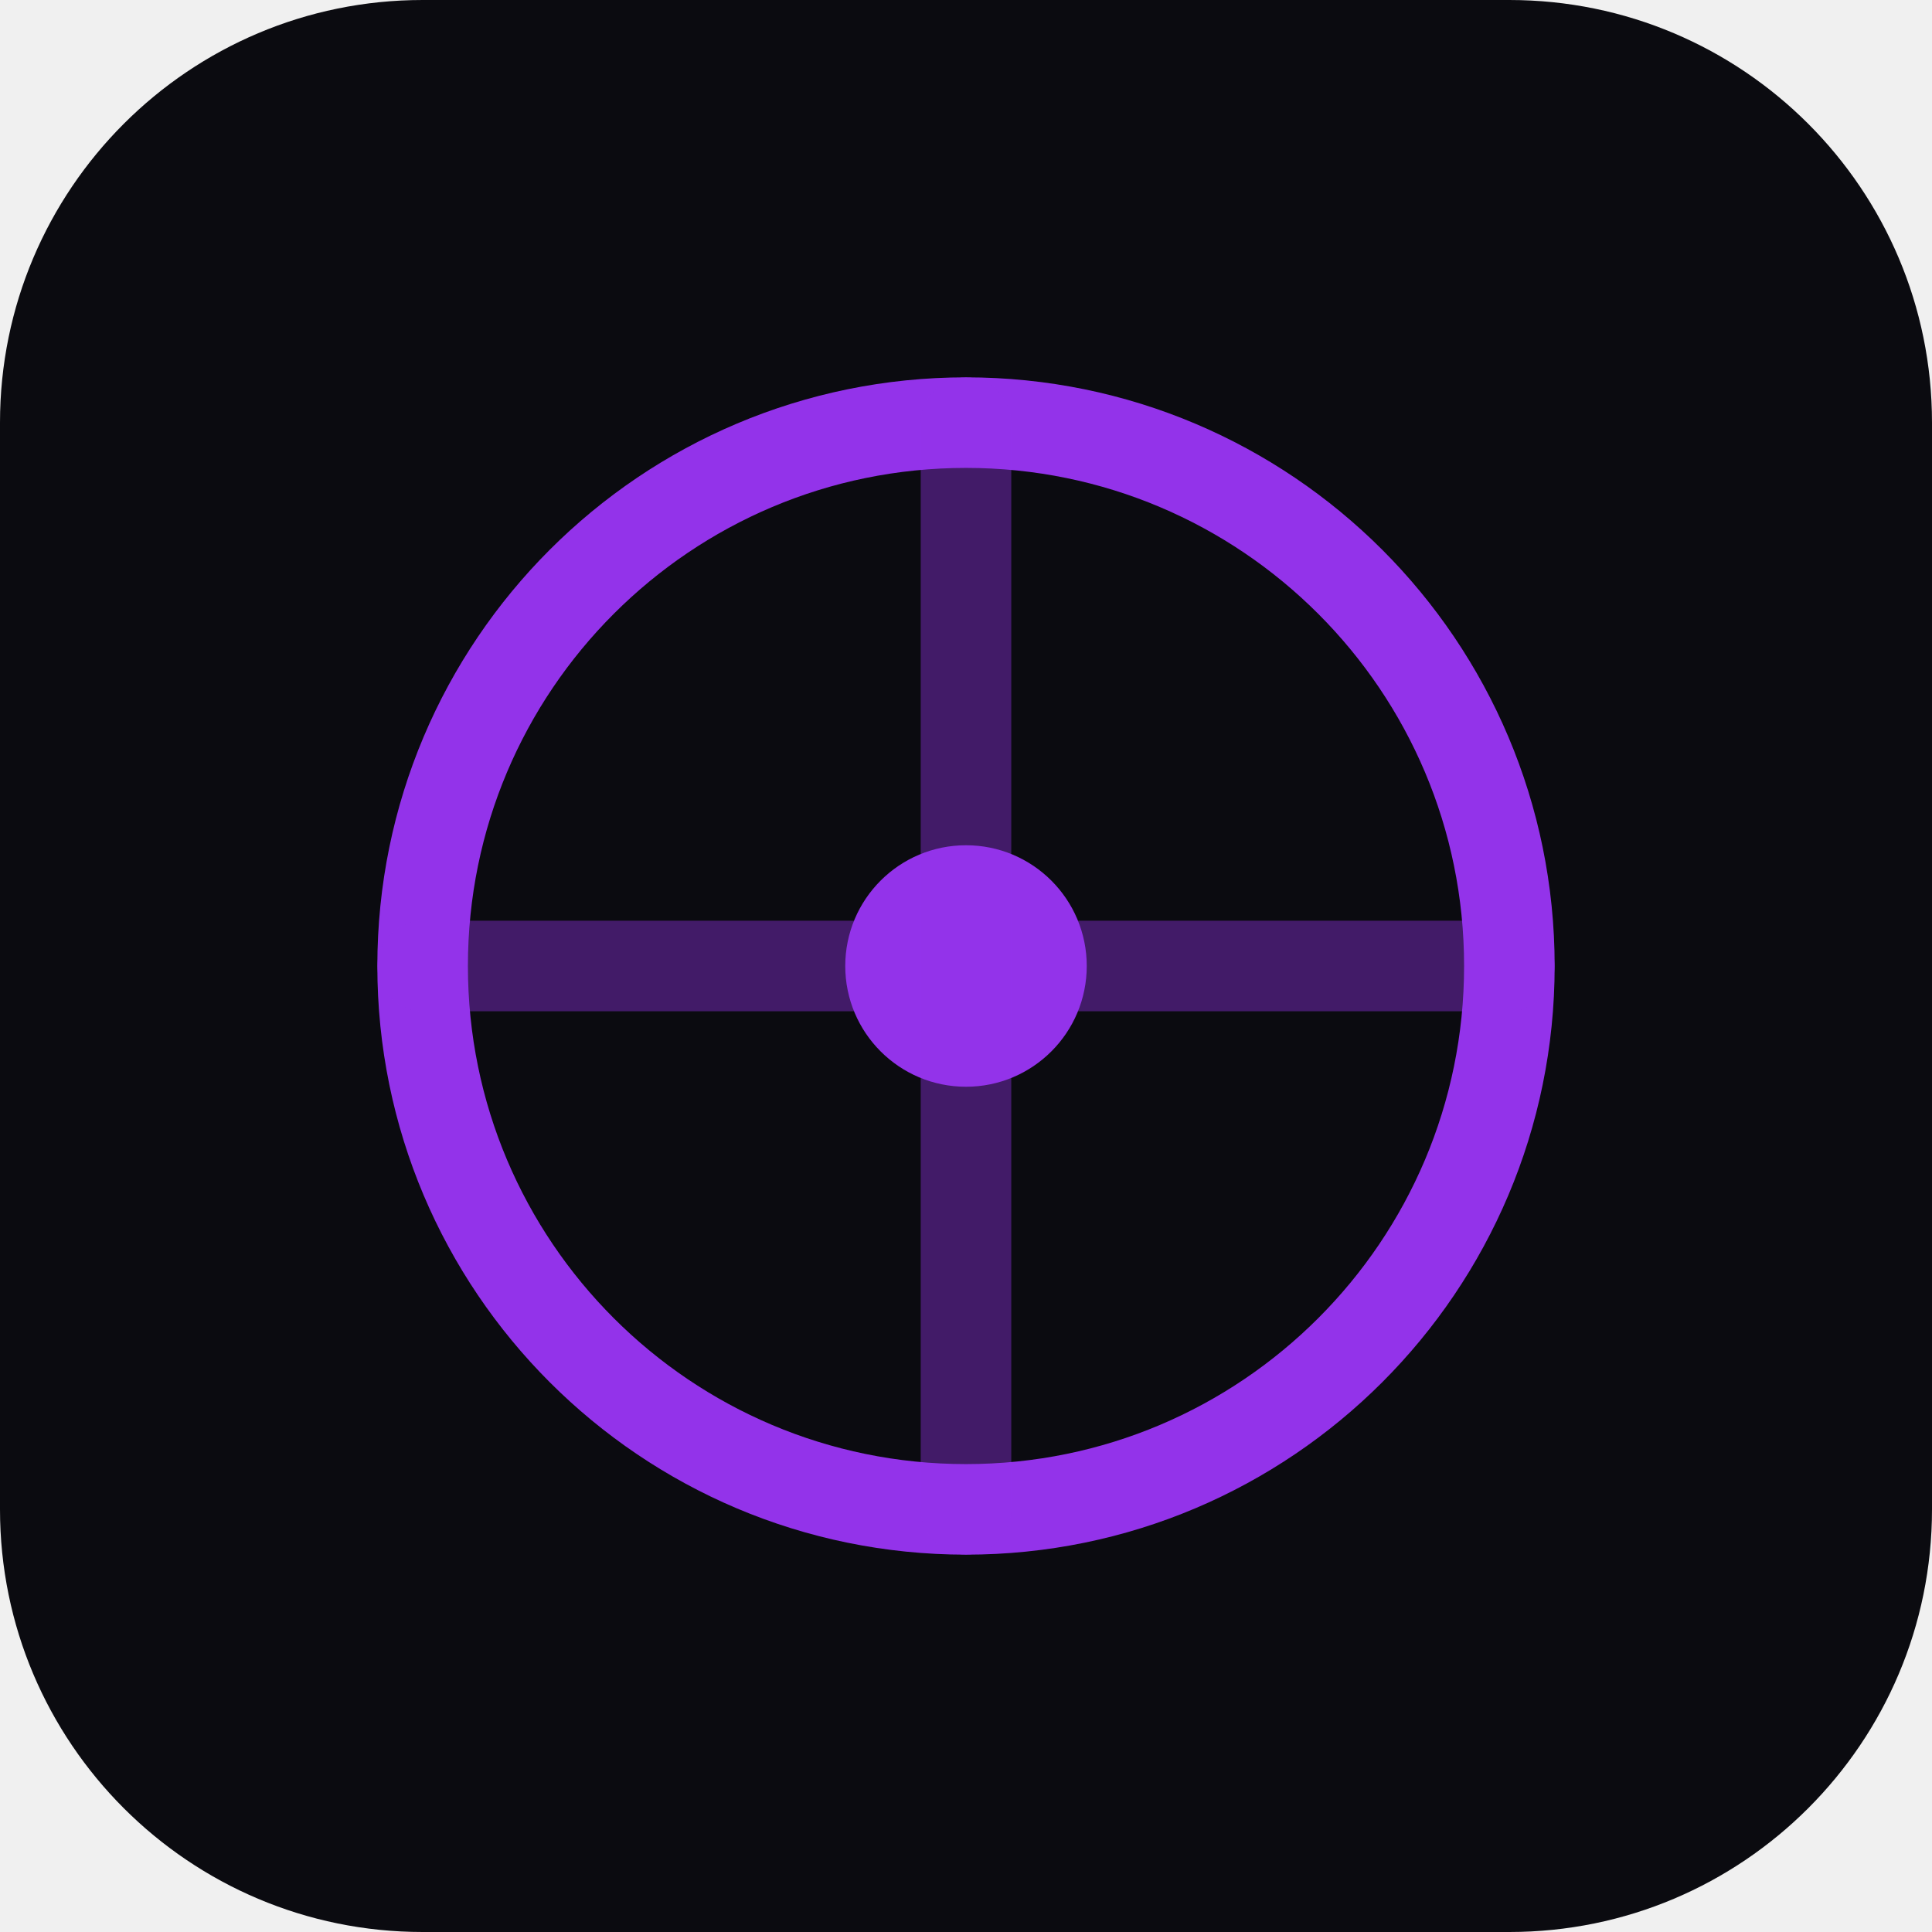
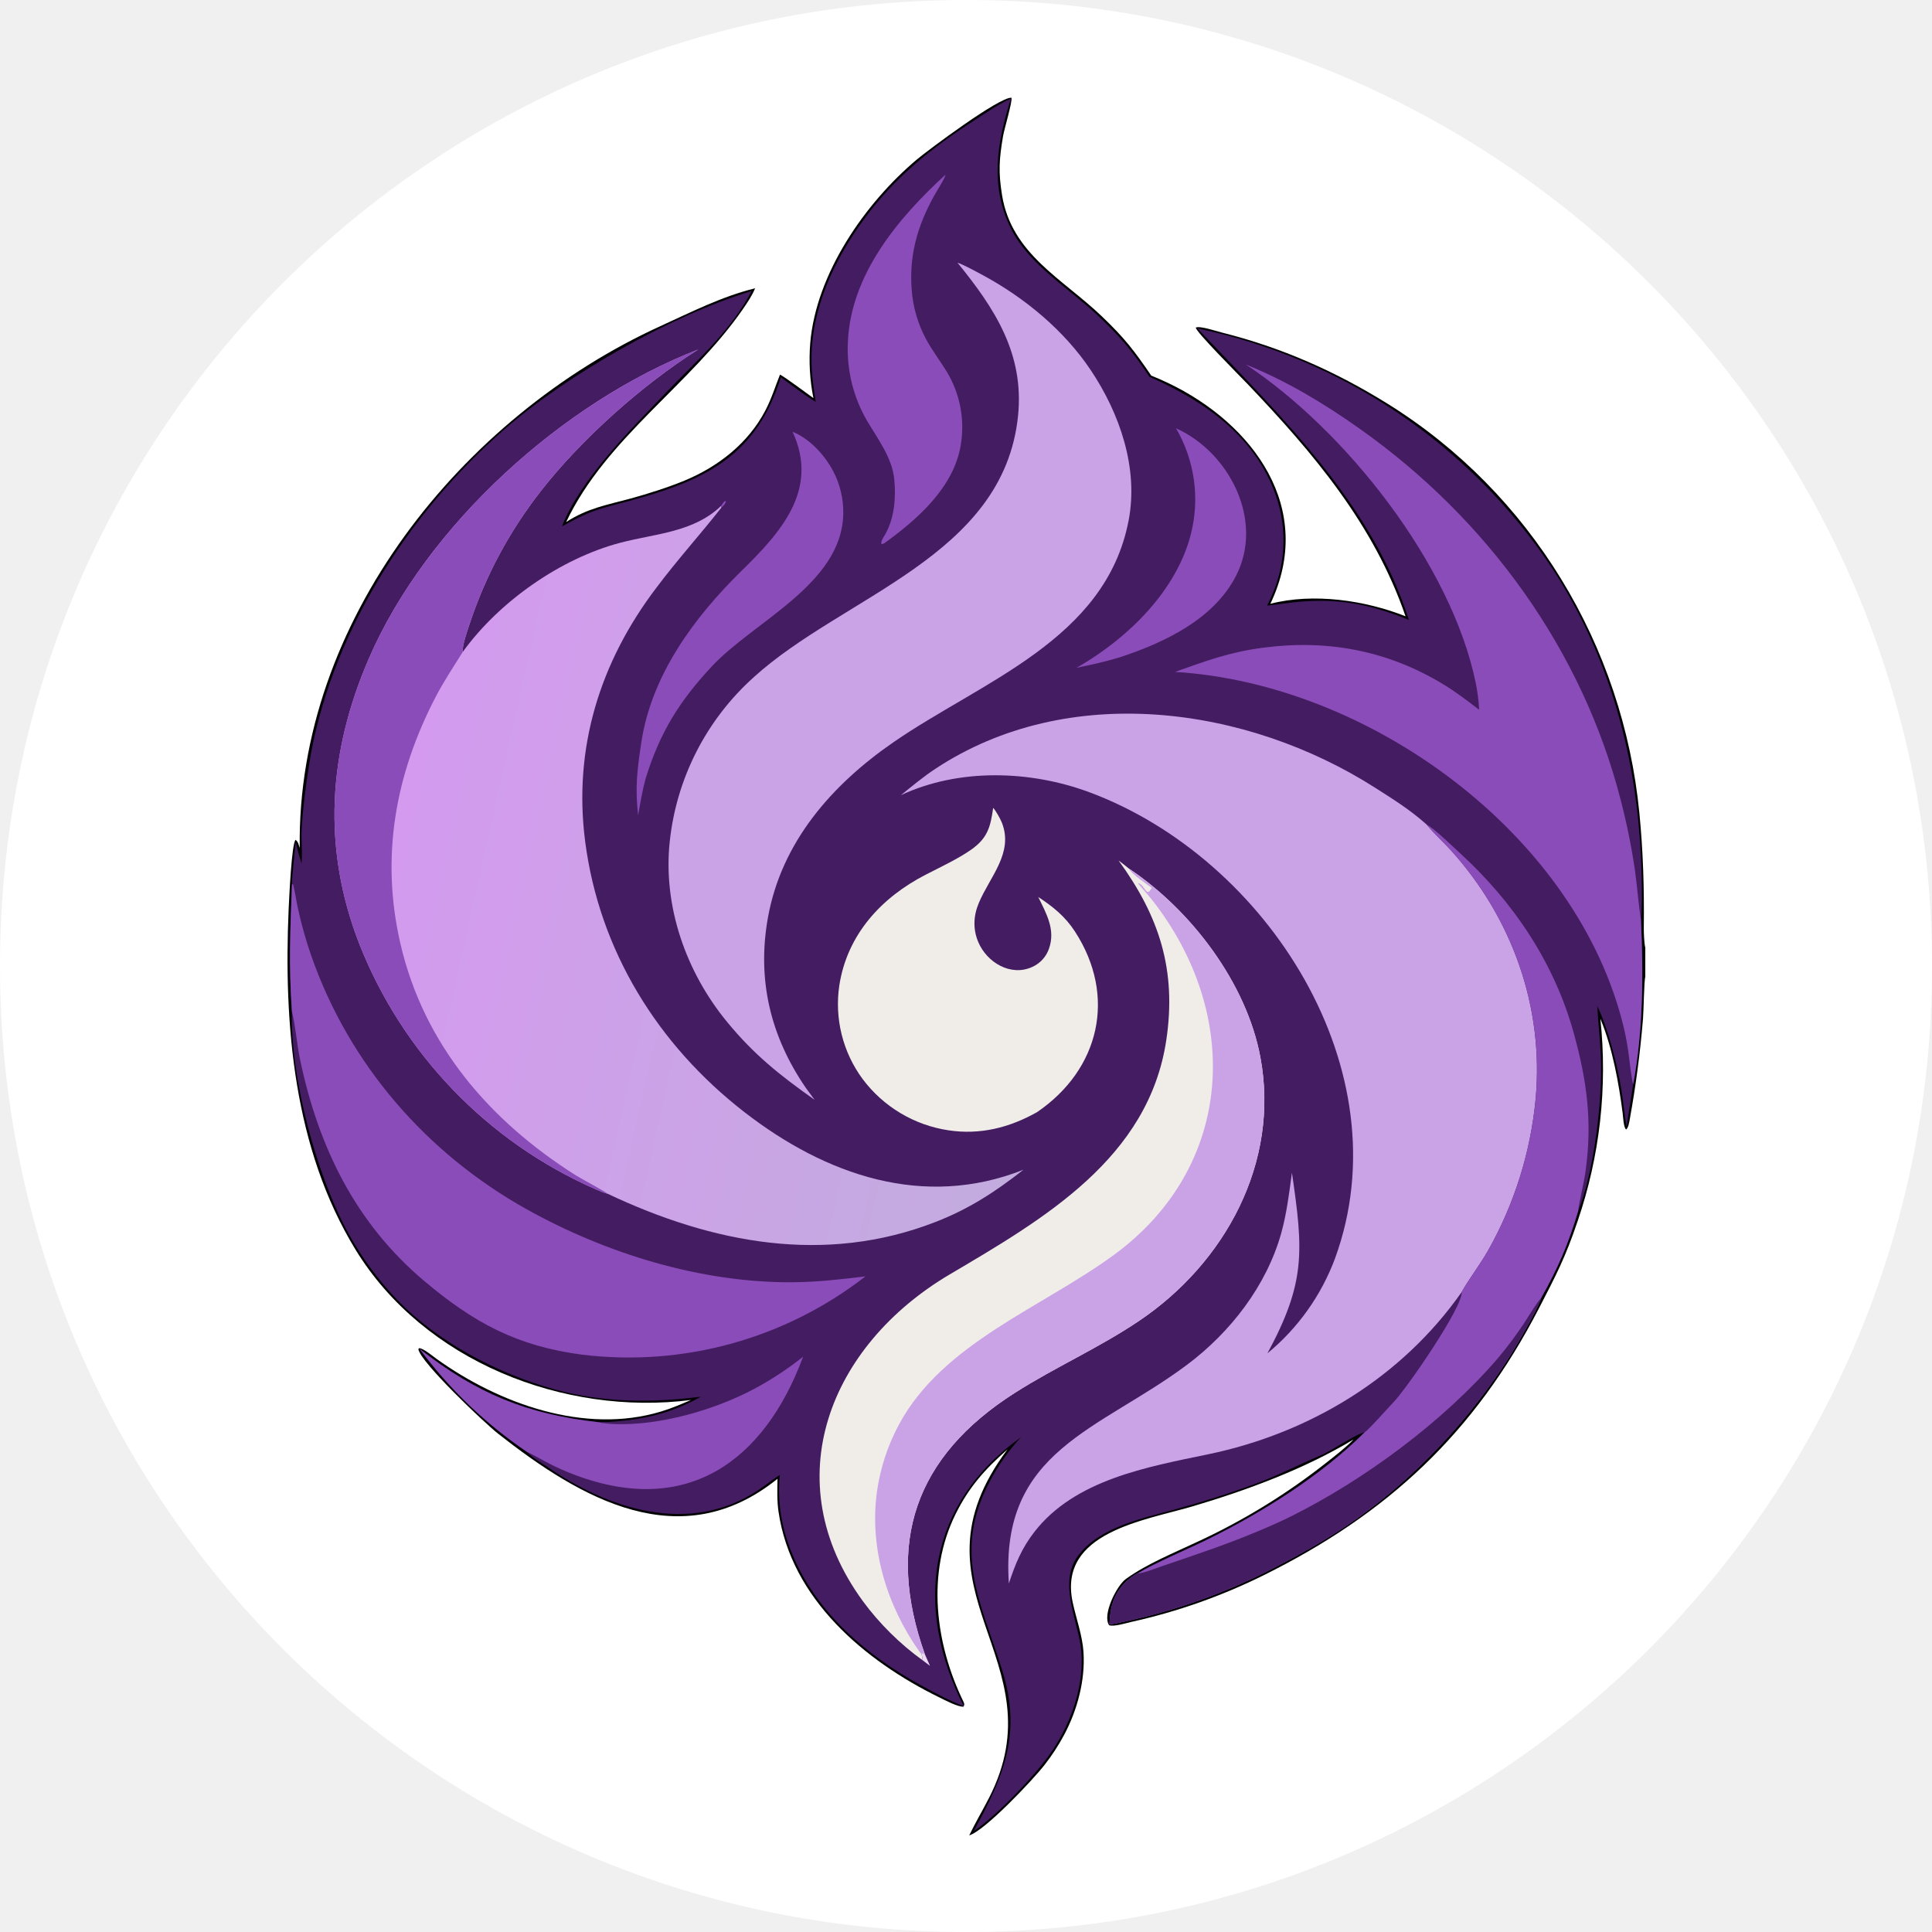
- <svg xmlns="http://www.w3.org/2000/svg" viewBox="0 0 64 64" fill="none">
-   <rect width="64" height="64" rx="14" fill="#0b0b10" />
-   <circle cx="32" cy="32" r="18" fill="none" stroke="#9333ea" stroke-width="3" />
-   <circle cx="32" cy="32" r="4" fill="#9333ea" />
-   <path d="M32 14 L32 50" stroke="#9333ea" stroke-width="3" stroke-linecap="round" opacity="0.4" />
-   <path d="M14 32 L50 32" stroke="#9333ea" stroke-width="3" stroke-linecap="round" opacity="0.4" />
+ <svg xmlns="http://www.w3.org/2000/svg" version="1.1" width="1000" height="1000">
+   <g clip-path="url(#SvgjsClipPath3209)">
+     <rect width="1000" height="1000" fill="#ffffff" />
+     <g transform="matrix(0.5247813,0,0,0.5247813,148.3965,50)">
+       <svg viewBox="0 0 1340 1715" width="1340" height="1715">
+         <path fill="#020104" d="M519.497 297.365a195.61 195.61 0 0 1-3.111-54.464c5.89-68.328 53.798-137.63 105.086-180.821 10.805-9.1 81.569-62.007 93.352-60.961 1.204 3.205-7.042 30.688-8.251 37.741-3.911 22.828-4.715 35.542-1.025 58.33 9.401 58.053 59.683 82.419 98.55 119.632 22.09 21.15 31.512 33.275 48.589 58.336a304.5 304.5 0 0 1 16.734 7.351c84.058 40.154 145.629 123.904 100.785 217.73 42.354-10.925 93.214-3.549 133.324 12.335-31.14-90.475-90.7-160.787-155.817-229.089-7.659-8.032-51.376-51.735-51.043-55.663 3.889-2.006 20.712 3.644 25.959 4.958 58.604 14.677 111.951 38.3 163.081 70.078 141.51 87.944 232.41 238.605 248.46 403.88 3.78 38.604 4.8 74.402 4.36 113.168-.06 4.809.36 15.207 1.47 19.563v28.67c-1.23 3.652-1.61 34.384-2.27 41.502-2.73 33.186-7.09 66.218-13.04 98.98-.51 2.78-1.36 8.59-3.64 10.15-2.59-2.28-2.88-12.21-3.36-16.01-3.81-29.688-10.05-64.243-21.55-92.097l-.45-1.074c7.18 67.406-.49 135.571-22.48 199.691-11.9 35.53-21.53 53.83-38.32 86.26-63.66 122.88-148.65 202.02-271.224 262.83-41.408 20.55-85.161 36-130.295 46-5.493 1.25-17.352 4.98-22.218 3.34-7.007-10.08 7.347-39.05 16.608-45.7 21.044-15.1 47.063-25.5 70.594-36.64a634.5 634.5 0 0 0 127.325-78.2c8.03-6.34 19.82-15.37 26.51-22.66-48.43 29.16-104.929 50-158.298 65.83-47.687 14.15-133.415 25.52-118.691 94.63 3.439 16.14 9.62 32.83 10.694 49.31 1.806 27.71-6.06 57.05-19.063 81.49a206.97 206.97 0 0 1-19.38 29.75c-11.896 15.22-58.812 64.78-74.28 69.48 5.845-12.14 13.024-24.35 19.307-36.54 70.711-137.23-86.676-204 18.48-344.23-22.523 19.8-38.071 37.42-51.032 63.44-29.252 58.72-20.23 128.6 7.754 185.87.852 1.74.74 2.86-.091 4.46-5.179.62-18.658-6.54-23.789-9.05-74.048-36.25-146.151-97.15-158.704-183.19-1.575-10.79-1.214-21.61-1.024-32.48-95.754 77.16-194.526 19.23-275.499-44.45-13.655-10.74-76.47-70.26-78.734-83.42l.717-.91c3.68-.47 14.176 8.29 17.548 10.7 61.463 44.02 145.565 74.41 220.864 51.81 10.361-3.11 19.805-7.23 29.747-11.45-125.311 15.95-263.589-38.18-330.939-148.48-60.859-99.67-70.865-221.76-65.852-335.753.416-9.455 2.994-66.202 6.939-68.252 2.769 2.498 2.621 4.101 3.988 8.022C9.764 517.781 173.128 315.551 368.537 226.411c30.399-13.867 60.759-29.343 93.44-37.337-2.779 7.081-8.061 14.767-12.4 21.042-50.949 73.67-134.68 126.719-173.939 209.487 21.637-13.88 39.733-16.677 63.833-23.257 16.819-4.592 36.903-10.975 52.909-17.603 33.259-13.773 62.798-36.814 79.705-69.113 6.149-11.748 9.614-23.289 14.469-35.471 5.905 3.169 26.122 18.341 32.943 23.206" />
+         <path fill="#441c61" d="M521.753 301.049c-2.149-14.813-4.158-27.112-4.144-42.217.045-50.568 22.623-98.09 51.933-138.088 30.361-41.431 66.363-70.021 109.208-97.626 10.524-6.78 24.043-16.1 35.544-21.078-13.622 42.711-21.072 86.252.178 128.45 17.838 35.421 56.639 58.114 85.173 85.087 22.807 21.559 33.844 34.494 51.263 60.78 52.097 22.932 100.878 56.148 122.555 111.261 13.485 33.628 12.85 71.271-1.763 104.424a388 388 0 0 1-4.653 9.963c10.596-.962 20.858-2.852 31.549-3.755 40.394-3.412 70.734 2.711 108.204 17.931-36.71-116.006-127.164-201.595-208.522-287.52 143.182 29.742 268.872 114.702 349.842 236.468 52.09 79.992 79.34 170.844 86.34 265.478 1.53 20.608 3.29 59.728 1.23 80.937 2.51 52.789 2.22 110.431-7.63 162.515l-6.54 41.641c-2.11-11.88-3.2-23.997-5.03-35.612-3.7-23.435-13.34-62.069-23.87-83.005.88 16.751 2.78 32.635 3.54 49.601 1.87 41.865-6.73 114.546-22.52 152.956-9.7 32.52-19.8 55.75-36.29 85.16-4.24 12.89-25.2 48.53-32.96 60.58-38.39 59.57-90.24 115.02-147.77 156.29-28.33 20.33-61.578 38.67-92.763 54.42-41.382 20.49-85.038 36.03-130.062 46.29-6.205 1.36-16.229 3.83-22.308 4.57.742-16.67 3.702-29.51 16.16-42.02 1.861-1.86 9.044-7.58 11.368-8.17 17.348-10.53 50.844-24.55 70.073-34.06 53.832-26.62 111.702-62.94 154.162-105.34-8.66 1.7-32.38 18-42.11 22.22-21.05 8.83-41.97 19.7-63.303 27.72-26.721 10.04-54.789 18.84-82.517 26.38-31.701 8.63-74.298 17.49-95.026 45.78-18.731 25.57-1.289 61.3 2.772 88.37 4.918 35.8-8.319 74.08-28.012 103.66-14.972 22.47-55.409 64.94-77.295 79.12 29.899-54.88 47.635-96.38 27.63-159.61-21.213-67.04-49.092-116.4-11.268-186.38 7.912-14.63 18.547-30.36 30.362-42.47-92.35 65.16-106.462 167.45-56.677 265.47-15.492-6.17-28.209-13.03-42.788-21.02-52.868-28.94-101.559-70.72-125.612-127.23-10.752-25.26-15.916-52.3-12.994-79.86l-.731.44c-4.4 2.66-9.364 6.37-13.485 9.47-67.272 50.54-149.125 26.95-212.719-16.28-7.164-4.87-16.17-10-22.414-16.35-40.794-27.66-76.61-62.02-105.931-101.63 56.076 44.09 106.203 64.61 176.47 72.31 2.343-.32 7.169-.09 9.888-.25 32.87-1.93 62.026-8.35 90.972-24.9-48.937 6.07-95.984 6-143.9-7.17-56.207-15.45-115.592-46.59-156.025-88.87-18.561-19.44-34.528-41.19-47.503-64.73-31.566-57.27-57.461-153.495-55.922-219.266-3.216-46.909-1.633-78.653.07-125.241-.222-6.718 3.01-34.144 3.765-41.766 1.651 8.039 3.226 13.184 5.702 20.97l.09-1.066c.846-10.728-.553-22.398.036-32.956 1.134-20.303 3.96-41.83 7.074-61.905C41.603 532.943 119.05 411.177 215.588 327.458c62.014-53.78 163.644-111.644 242.943-135.655-20.035 38.651-53.176 67.637-82.809 98.499C340.7 326.775 290 376.666 271.478 423.915c32.815-18.242 39.088-17.382 75.697-27.69 70.882-19.959 117.04-45.632 140.211-119.336 9.495 6.931 24.574 18.541 34.367 24.16" />
+         <path fill="#caa2e6" d="M605.781 689.009c10.859-8.814 22.151-18.169 33.799-25.874 130.814-86.528 307.118-62.452 434.25 18.729 19.12 12.212 33.14 20.888 50.35 35.949l.62.764c7.02 8.551 15.74 16.305 23.21 24.534 60.74 66.977 92.1 154.945 83.84 245.367-4.97 52.892-21.09 104.132-47.31 150.342-7.54 13.17-19.48 28.96-25.61 40.2-59.2 84.47-149.98 139.29-250.192 160.11-60.295 12.53-131.119 24.98-171.176 76.37-12.631 16.21-19.007 31.93-25.286 51.06-9.043-131.52 89.21-151.03 175.692-215.71 42.817-32.03 78.303-77.87 92.846-129.48 5.423-19.24 7.981-40.08 10.651-60.02 11.395 77.74 13.505 108.46-24.163 178.18 30.055-24.78 53.048-57.05 66.648-93.55 67.78-185.394-67.05-394.75-242.267-459.864-58.388-21.698-128.707-23.875-185.902 2.893" />
+         <path fill="#8a4cb8" d="M945.973 264.218c40.696 16.467 76.957 38.323 112.717 63.636 125.18 88.61 219.42 217.771 257.42 367.312 5.9 22.9 10.54 46.106 13.9 69.514 2.14 15.46 3.17 31.621 5.68 46.864 2.51 52.789 2.22 110.431-7.63 162.515-1.49-3.39-3.63-23.238-4.3-28.207-1.14-8.949-2.72-17.836-4.74-26.627-45.58-191.402-251.12-340.264-442.891-351.778 31.484-11.191 53.643-19.514 87.131-23.913 63.34-8.32 122.49 2.826 177.19 35.923 12.98 7.848 23.66 16.136 35.63 25.288-.25-8.047-1.68-18.379-3.3-26.309-24.12-117.576-128.63-249.279-226.807-314.218M5.182 777.043l1.051-.24c1.782 6.39 3.32 17.018 4.917 24.24a406.7 406.7 0 0 0 12.912 45.874C61.374 954.289 137.792 1042.23 236.705 1097.44c78.154 43.63 171.959 72.59 262.004 71.98 25.35-.17 47.058-2.85 72.121-5.78-79.19 61.53-179.481 89.3-279.045 77.26-64.36-8.29-107.165-31.45-156.031-72.62-68.156-57.42-104.636-132.62-122.661-218.955-3.023-14.478-4.484-33.439-7.981-47.041-3.216-46.909-1.633-78.653.07-125.241" />
+         <path fill="#8a4cb8" d="M1124.18 717.813c8.29 4.649 25.21 21.234 32.56 27.926 53.27 48.493 93.76 108.921 112.94 178.767 12.87 46.876 18.19 86.924 11.38 135.534-1.85 13.2-5.8 27.65-7.42 39.6-9.7 32.52-19.8 55.75-36.29 85.16-4.24 12.89-25.2 48.53-32.96 60.58-38.39 59.57-90.24 115.02-147.77 156.29-28.33 20.33-61.578 38.67-92.763 54.42-41.382 20.49-85.038 36.03-130.062 46.29-6.205 1.36-16.229 3.83-22.308 4.57.742-16.67 3.702-29.51 16.16-42.02 1.861-1.86 9.044-7.58 11.368-8.17 17.348-10.53 50.844-24.55 70.073-34.06 53.832-26.62 111.702-62.94 154.162-105.34 4.26-2.67 23.94-25.09 27.7-28.87 12.99-13.07 69.09-94.46 67.98-109.47 6.13-11.24 18.07-27.03 25.61-40.2 26.22-46.21 42.34-97.45 47.31-150.342 8.26-90.422-23.1-178.39-83.84-245.367-7.47-8.229-16.19-15.983-23.21-24.534z" />
+         <path fill="#441c61" d="M839.015 1456.76c5.905-.29 18.59-5.35 24.778-7.45 17.719-5.97 35.393-12.08 53.018-18.32 22.634-8.12 52.831-20.2 73.995-30.77 72.804-36.38 150.064-93.55 203.414-155.42 9.37-11.09 18.09-22.71 26.11-34.82 5.02-7.61 11.25-18.45 17.02-25.18-4.24 12.89-25.2 48.53-32.96 60.58-38.39 59.57-90.24 115.02-147.77 156.29-28.33 20.33-61.578 38.67-92.763 54.42-41.382 20.49-85.038 36.03-130.062 46.29-6.205 1.36-16.229 3.83-22.308 4.57.742-16.67 3.702-29.51 16.16-42.02 1.861-1.86 9.044-7.58 11.368-8.17" />
+         <path fill="#8a4cb8" d="M131.132 1235.16c56.076 44.09 106.203 64.61 176.47 72.31 3.234.98 12.032 1.68 15.555 1.82 44.587 1.76 98.911-13.93 137.731-34.59 17.102-9.13 33.334-19.81 48.493-31.89-38.449 103.54-114.59 157.86-224.398 116.92-10.251-3.78-20.227-8.27-29.858-13.43-4.103-2.16-14.239-7.94-18.062-9.51-40.794-27.66-76.61-62.02-105.931-101.63" />
+         <defs>
+           <linearGradient id="a" x1="770.49" x2="110.96" y1="841.187" y2="693.548" gradientUnits="userSpaceOnUse">
+             <stop offset="0" stop-color="#c2acde" />
+             <stop offset="1" stop-color="#d49aef" />
+           </linearGradient>
+           <clipPath id="SvgjsClipPath3209">
+             <rect width="1000" height="1000" x="0" y="0" rx="500" ry="500" />
+           </clipPath>
+         </defs>
+         <path fill="url(#a)" d="M405.989 249.385c-55.163 34.721-115.473 88.503-155.512 139.898-30.836 39.583-54.174 82.916-69.938 130.44-2.077 6.261-7.682 21.886-6.902 28.036 35.696-49.581 96.575-92.307 155.604-107.771 34.614-9.068 72.166-10.208 99.255-36.346l.284 1.711c-21.063 26.726-43.766 51.842-64.192 79.107-55.691 73.252-82.087 158.072-70.236 250.028 13.869 107.617 71.509 200.668 156.815 266.922 80.387 62.43 177.184 96.01 275.49 57.05-27.89 21.88-53.685 38.67-86.824 51.55-109.219 42.46-220.212 20.9-323.162-27.81-3.088-.56-9.375-3.38-12.557-4.77-106.167-46.72-189.636-133.397-232.305-241.244-37.099-95.096-31.073-188.887 9.288-282.061C137.986 422.799 272.515 301.167 405.989 249.385" />
+         <path fill="#8a4cb8" d="M405.989 249.385c-55.163 34.721-115.473 88.503-155.512 139.898-30.836 39.583-54.174 82.916-69.938 130.44-2.077 6.261-7.682 21.886-6.902 28.036-8.983 14.338-18.703 28.983-26.517 43.959-40.11 76.868-54.651 158.223-35.036 243.415 22.979 99.796 87.974 175.127 173.291 228.967 5.069 3.19 28.593 15.76 31.296 18.1-3.088-.56-9.375-3.38-12.557-4.77-106.167-46.72-189.636-133.397-232.305-241.244-37.099-95.096-31.073-188.887 9.288-282.061C137.986 422.799 272.515 301.167 405.989 249.385" />
+         <path fill="#caa2e6" d="M661.633 163.869c4.859 1.305 20.139 9.643 25.043 12.292 41.198 22.259 80.037 54.317 106.294 93.521 28.661 42.794 47.399 96.729 37.383 148.627-22.688 117.549-144.835 158.298-232.181 218.666-60.731 41.973-110.146 98.389-123.518 172.71-11.036 61.343 2.517 117.279 37.336 167.969l8.682 11.845c-34.347-24.308-59.552-44.303-86.296-76.801-40.488-49.197-63.439-114.046-56.564-178.092 6.622-62.314 36.092-119.966 82.723-161.834 88.484-80.525 246.631-118.88 260.795-257.939 6.218-61.053-22.817-105.737-59.697-150.964" />
+         <path fill="#f0ede8" d="M820.469 753.406c3.45 2.55 6.904 5.37 10.277 8.049 61.628 41.157 115.94 113.073 129.568 185.822 19.507 103.903-34.705 203.303-120.169 260.613-39.809 26.7-81.997 45.16-122.073 70.7-98.568 62.79-127.745 148.3-88.632 257.78l-1.939-1.2-1.434.62c.572 2.43 1.024 4 1.167 6.49-21.911-15.6-43.159-36.71-58.946-58.32-86.729-118.72-32.97-252.24 85.748-322.32 92.732-54.73 196.165-114.58 213.538-231.197 10.237-68.713-6.803-121.711-47.105-177.037" />
+         <path fill="#caa2e6" d="M830.746 761.455c61.628 41.157 115.94 113.073 129.568 185.822 19.507 103.903-34.705 203.303-120.169 260.613-39.809 26.7-81.997 45.16-122.073 70.7-98.568 62.79-127.745 148.3-88.632 257.78l-1.939-1.2-1.434.62c-.707-.29-1.457-1.29-1.9-1.92-32.295-45.54-49.465-101.85-42.074-157.34a198.08 198.08 0 0 1 21.762-66.74c43.07-80.27 140.713-115.14 211.896-167.23 119.688-87.59 126.231-238.118 37.447-350.658-4.262-5.402-9.316-10.554-13.468-15.937l.803-.173c5.141 2.795 4.178 5.395 8.431 8.637l1.642-.229 2.633-3.759c-5.489-4.039-19.901-13.467-22.493-18.986" />
+         <path fill="#f0ede8" d="M696.811 701.514c2.745 3.092 7.054 10.766 8.567 14.595 11.825 29.921-12.044 53.5-22.763 79.282-5.315 12.576-5.88 25.739-.543 38.417 8.476 20.135 31.905 34.354 53.195 24.665 7.757-3.451 13.746-9.948 16.553-17.959 6.691-18.848-2.605-34.758-10.549-51.055 14.611 9.55 26.56 19.218 36.175 34.017 41.439 63.779 24.373 136.065-37.337 178.144-27.109 15.3-56.274 22.7-87.536 17.91-33.713-5.08-64.069-23.23-84.507-50.516-19.583-26.498-27.863-59.677-23.026-92.268 7.716-50.303 41.576-86.888 85.293-109.359 14.208-7.302 32.103-15.704 44.802-24.649 16.418-11.565 19.01-22.69 21.676-41.224" />
+         <path fill="#8a4cb8" d="M649.701 77.056c-.05 2.33-4.856 10.137-6.364 12.627-18.978 31.338-29.754 62.726-26.958 99.991a121.74 121.74 0 0 0 14.367 49.806c5.507 10.264 13.833 21.396 20.076 31.48 13.34 21.895 18.293 47.881 13.944 73.147-6.924 41.458-43.06 73.267-75.576 96.575l-2.49.806c-1.163-2.658 1.99-6.919 3.447-9.469 9.271-16.222 10.909-36.261 9.083-54.709-2.095-21.168-16.366-39.846-26.984-57.814a140.776 140.776 0 0 1-18.754-77.469c2.847-66.624 49.463-122.078 96.209-164.971M498.937 330.598c16.907 6.736 31.671 22.92 40.037 38.799a86.44 86.44 0 0 1 9.963 42.185c-1.269 69.237-88.101 105.84-129.739 150.513-32.414 34.777-51.333 65.707-65.228 110.653-3.229 11.969-5.216 23.927-7.35 36.111-3.124-26.926-.996-44.546 3.022-71.042 9.713-66.701 52.06-124.111 99.104-170.209 38.355-37.584 76.765-79.841 50.191-137.01M877.132 327.12c52.829 23.793 87.176 91.145 59.147 145.67-21.979 42.755-70.408 65.634-114.085 80.07-15.037 4.59-27.976 7.394-43.282 10.54 1.26-.705 2.512-1.425 3.755-2.159 47.904-28.091 94.73-73.978 109.018-129.224 9.159-35.518 3.929-73.214-14.553-104.897" />
+         <path fill="#ebd7f6" d="m626.067 1535.79 1.434-.62 1.939 1.2 5.075 11.44-7.281-5.53c-.143-2.49-.595-4.06-1.167-6.49" />
+         <path fill="#8a4cb8" d="M428.496 403.642c1.778-2.539 2.131-4.013 4.631-4.921-.017 2.655-2.444 4.953-4.347 6.632z" />
+       </svg>
+     </g>
+   </g>
</svg>
